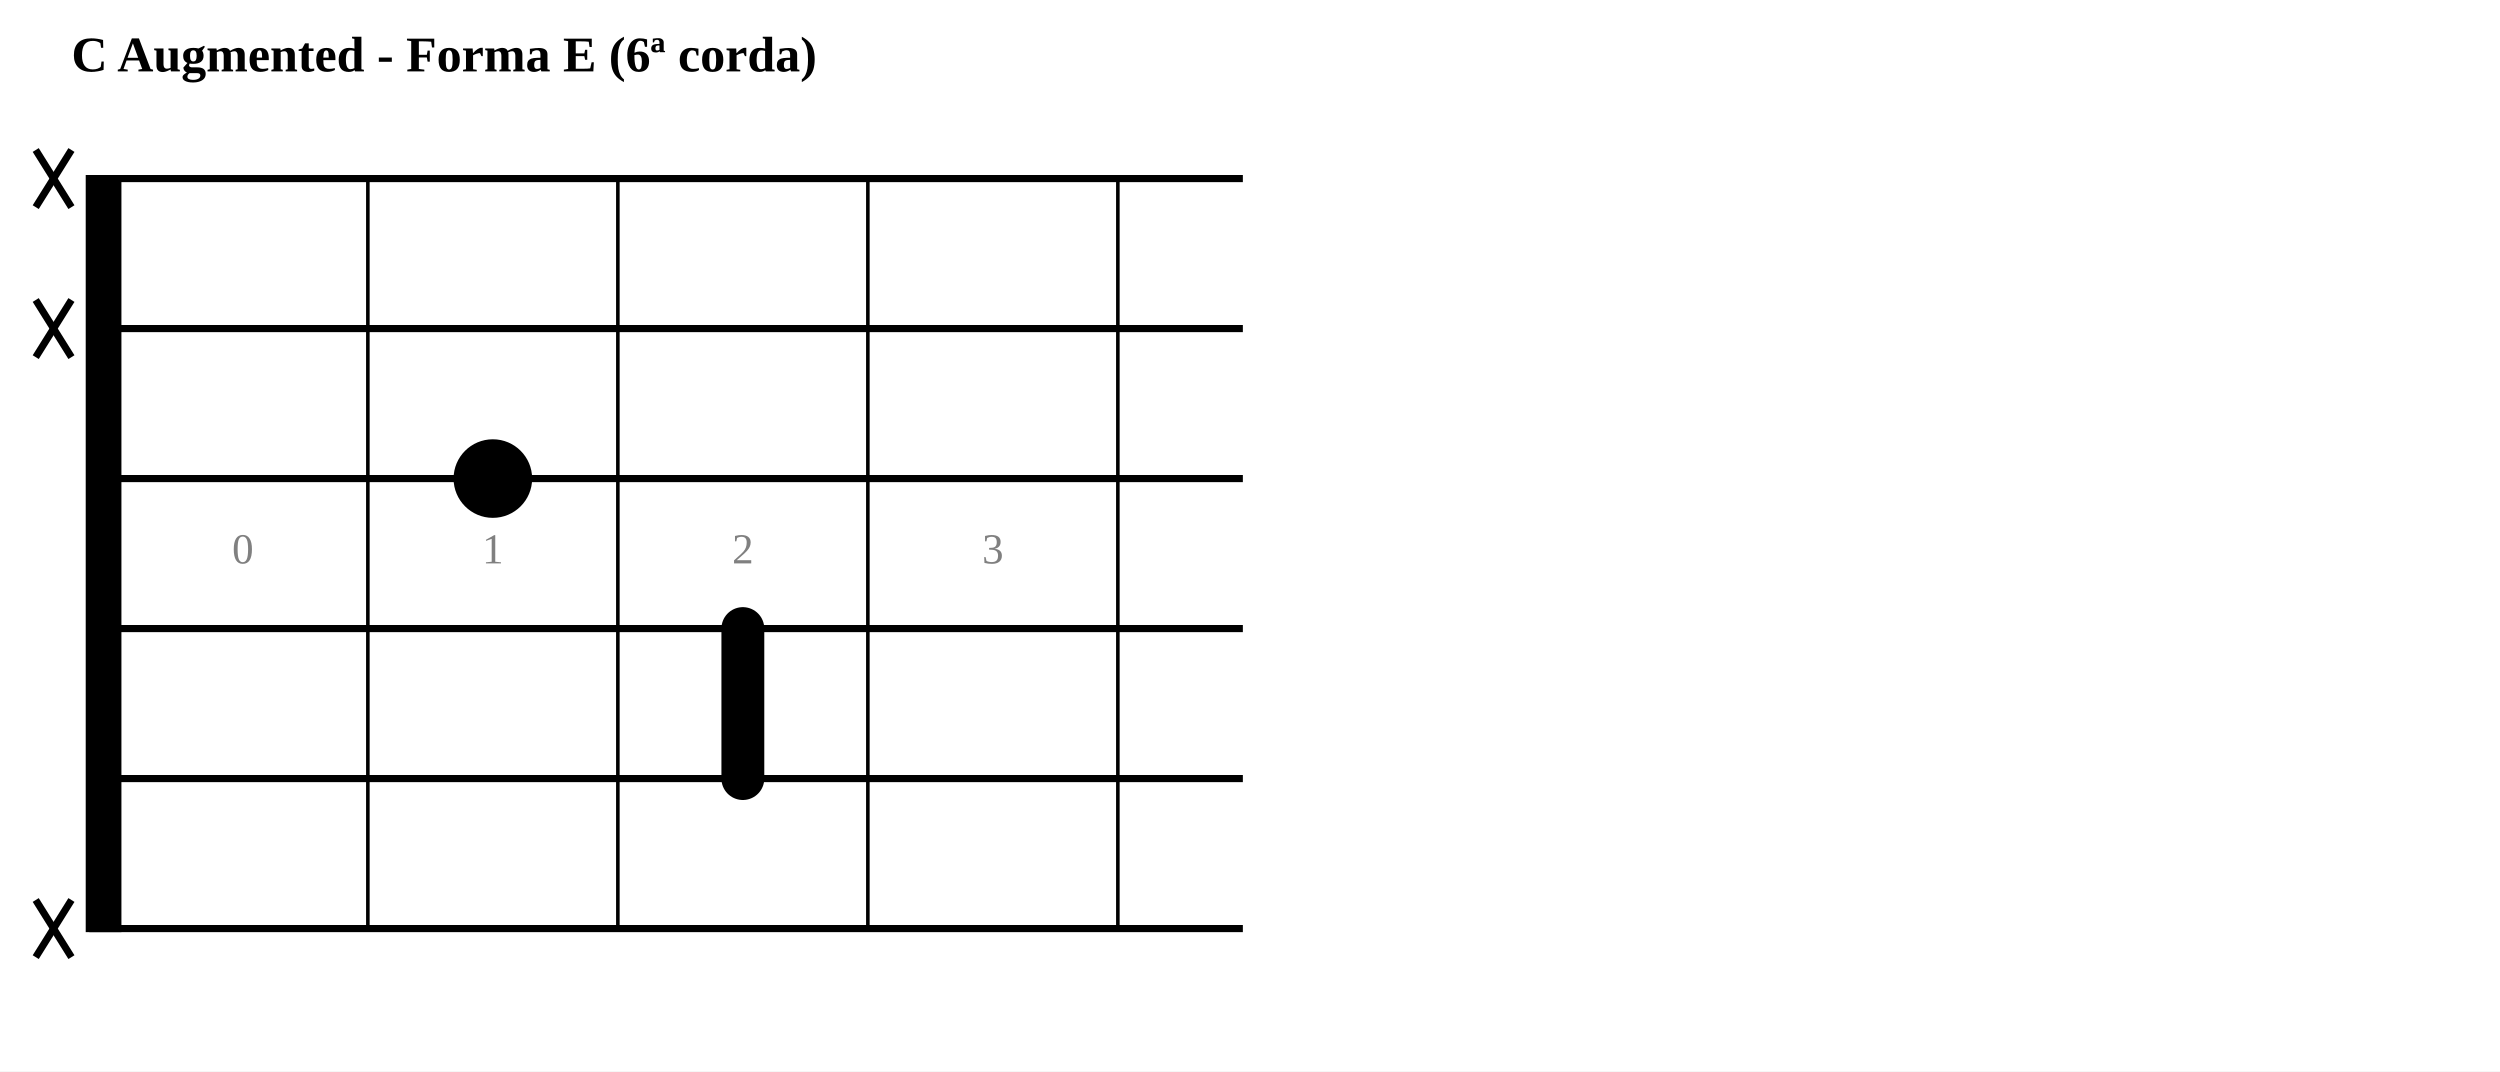
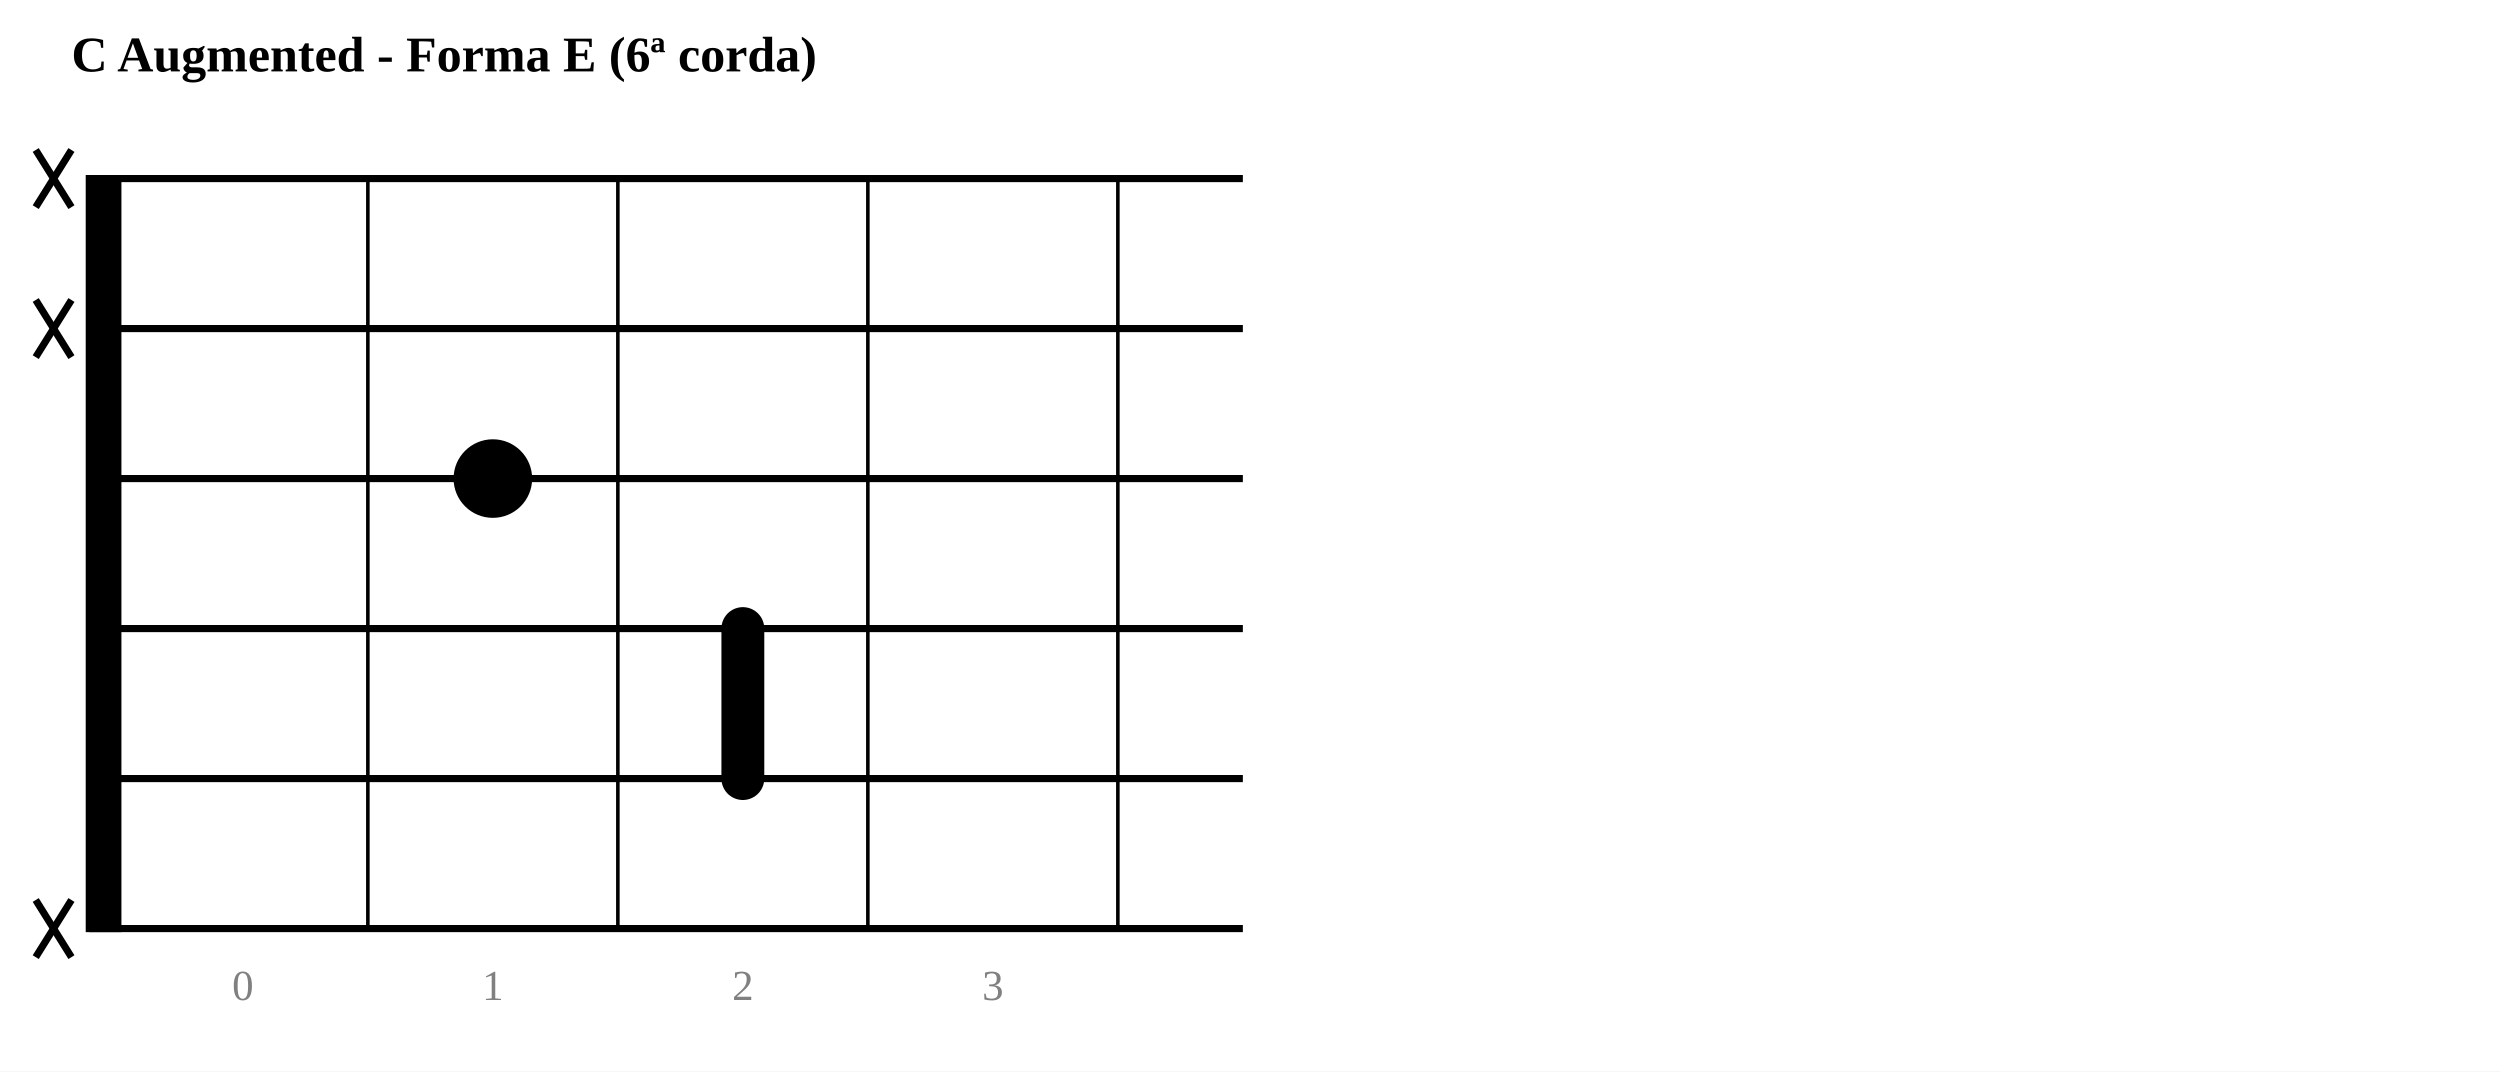
<svg xmlns="http://www.w3.org/2000/svg" width="700" height="300">
  <rect width="700" height="300" fill="white" />
  <text x="20" y="20" text-anchor="start" font-size="14" font-weight="bold">C Augmented - Forma E (6ª corda)</text>
  <rect x="25" y="50" width="8" height="210.0" fill="black" stroke="black" stroke-width="2" />
  <line x1="25" y1="50.0" x2="348.0" y2="50.0" stroke="black" stroke-width="2" />
  <line x1="25" y1="92.0" x2="348.0" y2="92.0" stroke="black" stroke-width="2" />
  <line x1="25" y1="134.0" x2="348.0" y2="134.0" stroke="black" stroke-width="2" />
  <line x1="25" y1="176.0" x2="348.0" y2="176.0" stroke="black" stroke-width="2" />
  <line x1="25" y1="218.0" x2="348.0" y2="218.0" stroke="black" stroke-width="2" />
  <line x1="25" y1="260.0" x2="348.0" y2="260.0" stroke="black" stroke-width="2" />
  <line x1="103" y1="50" x2="103" y2="260.0" stroke="black" stroke-width="1" />
  <line x1="173" y1="50" x2="173" y2="260.0" stroke="black" stroke-width="1" />
  <line x1="243" y1="50" x2="243" y2="260.0" stroke="black" stroke-width="1" />
  <line x1="313" y1="50" x2="313" y2="260.0" stroke="black" stroke-width="1" />
-   <text x="68.0" y="155.0" text-anchor="middle" font-size="12" fill="gray" dominant-baseline="middle">0</text>
-   <text x="138.0" y="155.0" text-anchor="middle" font-size="12" fill="gray" dominant-baseline="middle">1</text>
-   <text x="208.0" y="155.0" text-anchor="middle" font-size="12" fill="gray" dominant-baseline="middle">2</text>
-   <text x="278.0" y="155.0" text-anchor="middle" font-size="12" fill="gray" dominant-baseline="middle">3</text>
+   <text x="68.0" y="280.0" text-anchor="middle" font-size="12" fill="gray">0</text>
+   <text x="138.0" y="280.0" text-anchor="middle" font-size="12" fill="gray">1</text>
+   <text x="208.0" y="280.0" text-anchor="middle" font-size="12" fill="gray">2</text>
+   <text x="278.0" y="280.0" text-anchor="middle" font-size="12" fill="gray">3</text>
  <line x1="208.0" y1="176.0" x2="208.0" y2="218.0" stroke="black" stroke-width="12" stroke-linecap="round" />
  <line x1="10" y1="42.0" x2="20" y2="58.0" stroke="black" stroke-width="2" />
  <line x1="20" y1="42.0" x2="10" y2="58.0" stroke="black" stroke-width="2" />
  <line x1="10" y1="84.0" x2="20" y2="100.0" stroke="black" stroke-width="2" />
  <line x1="20" y1="84.0" x2="10" y2="100.0" stroke="black" stroke-width="2" />
  <circle cx="138.0" cy="134.0" r="10" fill="black" stroke="black" stroke-width="2" />
  <line x1="10" y1="252.0" x2="20" y2="268.0" stroke="black" stroke-width="2" />
  <line x1="20" y1="252.0" x2="10" y2="268.0" stroke="black" stroke-width="2" />
</svg>
